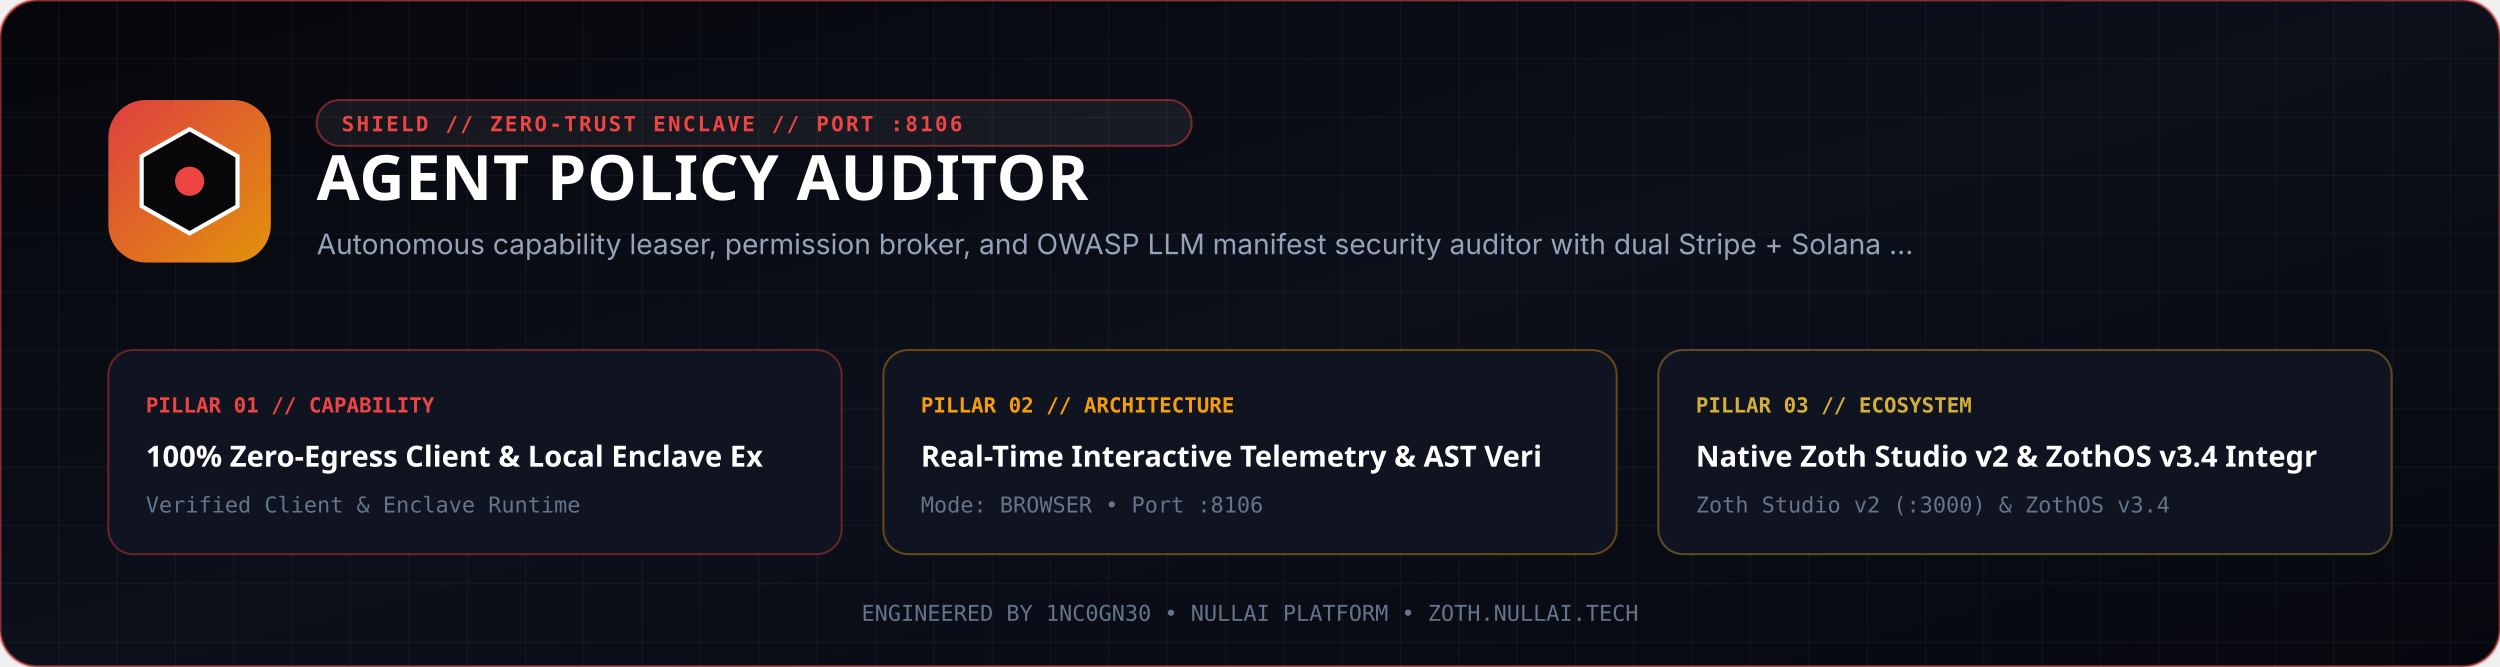
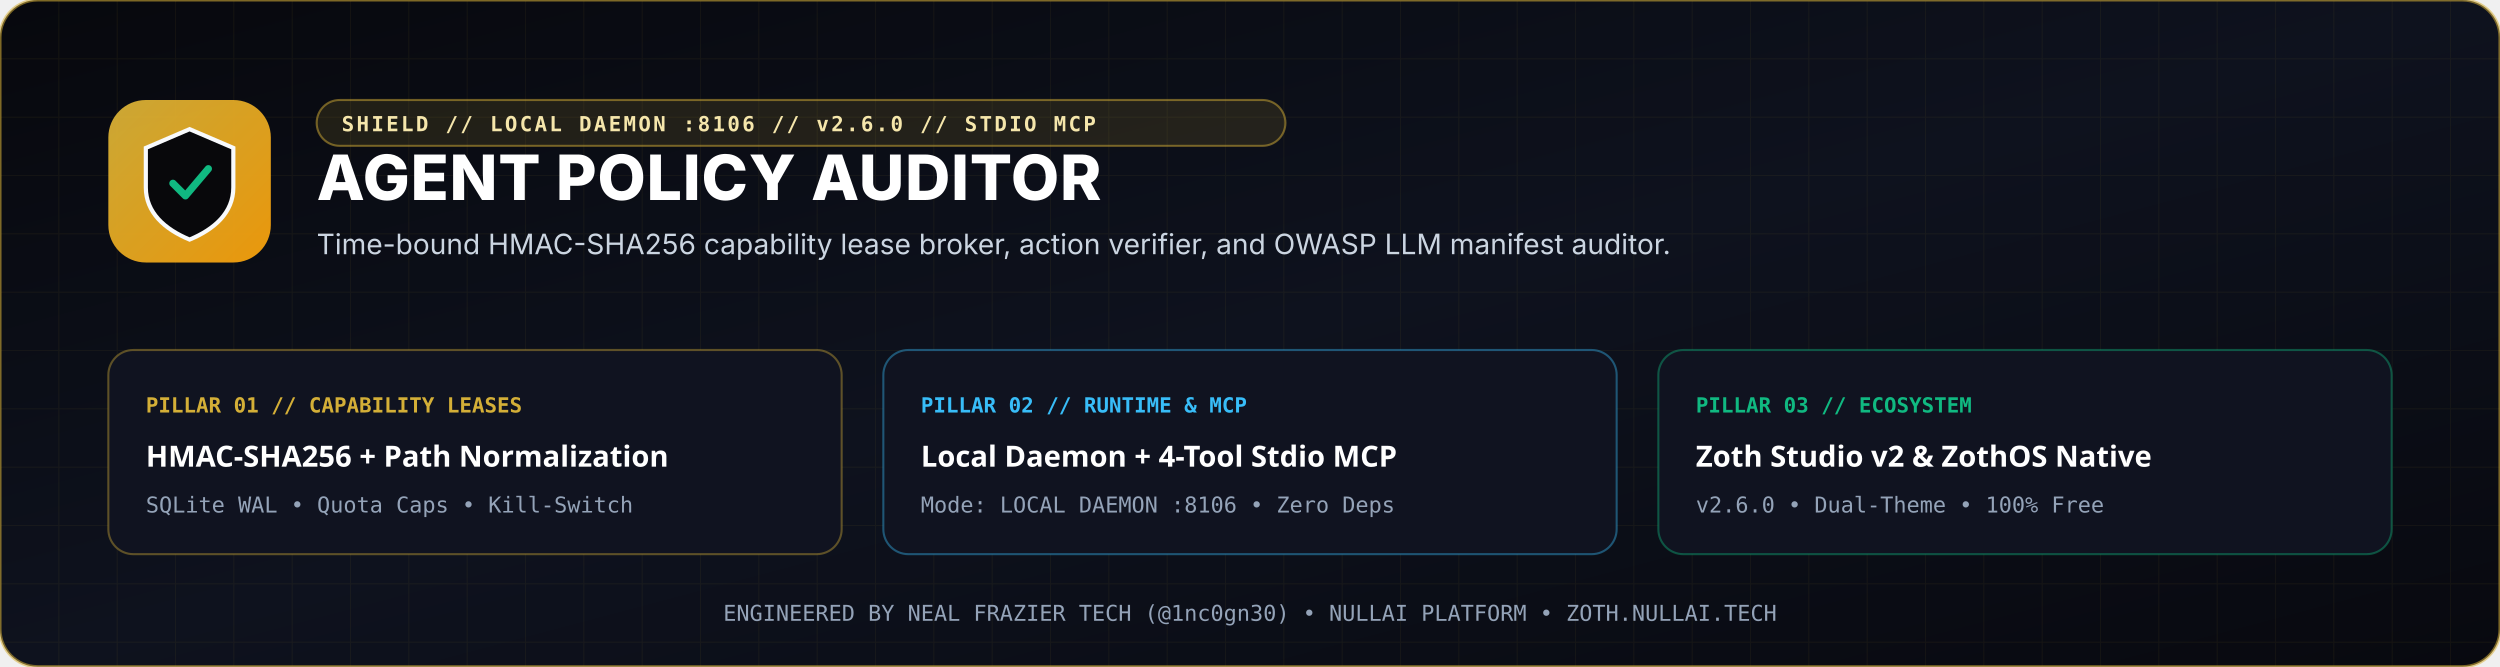
- <svg xmlns="http://www.w3.org/2000/svg" viewBox="0 0 1200 320" width="100%" height="100%">
+ <svg xmlns="http://www.w3.org/2000/svg" viewBox="0 0 1200 320" width="100%" height="100%" role="img" aria-label="Agent Policy Auditor v2.6.0 Hero Banner">
  <defs>
    <linearGradient id="bg" x1="0%" y1="0%" x2="100%" y2="100%">
-       <stop offset="0%" stop-color="#06070B" />
-       <stop offset="50%" stop-color="#0C101B" />
-       <stop offset="100%" stop-color="#07080E" />
+       <stop offset="0%" stop-color="#07080D" />
+       <stop offset="50%" stop-color="#0E121E" />
+       <stop offset="100%" stop-color="#08090F" />
    </linearGradient>
    <linearGradient id="accent" x1="0%" y1="0%" x2="100%" y2="100%">
-       <stop offset="0%" stop-color="#EF4444" />
+       <stop offset="0%" stop-color="#D4AF37" />
      <stop offset="100%" stop-color="#F59E0B" />
    </linearGradient>
    <pattern id="grid" width="28" height="28" patternUnits="userSpaceOnUse">
-       <path d="M 28 0 L 0 0 0 28" fill="none" stroke="rgba(255,255,255,0.04)" stroke-width="1" />
+       <path d="M 28 0 L 0 0 0 28" fill="none" stroke="rgba(212,175,55,0.06)" stroke-width="1" />
    </pattern>
  </defs>
-   <rect width="1200" height="320" rx="18" fill="url(#bg)" stroke="#EF4444" stroke-opacity="0.5" stroke-width="1.5" />
+   <rect width="1200" height="320" rx="18" fill="url(#bg)" stroke="#D4AF37" stroke-opacity="0.55" stroke-width="1.5" />
  <rect width="1200" height="320" rx="18" fill="url(#grid)" />
  <g transform="translate(52, 48)">
-     <rect width="78" height="78" rx="18" fill="url(#accent)" opacity="0.92" />
-     <polygon points="39,14 62,27 62,51 39,64 16,51 16,27" fill="#08080B" stroke="#FFFFFF" stroke-width="2" />
-     <circle cx="39" cy="39" r="7" fill="#EF4444" />
+     <rect width="78" height="78" rx="18" fill="url(#accent)" opacity="0.95" />
+     <path d="M39 14 L60 23 V42 C60 54 51 62 39 67 C27 62 18 54 18 42 V23 Z" fill="#08080B" stroke="#F8FAFC" stroke-width="2" />
+     <path d="M31 40 L37 46 L48 33" fill="none" stroke="#10B981" stroke-width="3.5" stroke-linecap="round" stroke-linejoin="round" />
  </g>
  <g transform="translate(152, 62)">
-     <rect x="0" y="-14" width="420" height="22" rx="11" fill="rgba(255,255,255,0.06)" stroke="#EF4444" stroke-opacity="0.45" />
-     <text x="12" y="1" fill="#EF4444" font-family="JetBrains Mono, monospace" font-size="10" font-weight="700" letter-spacing="1.1">SHIELD // ZERO-TRUST ENCLAVE // PORT :8106</text>
-     <text x="0" y="34" fill="#FFFFFF" font-family="Syne, Space Grotesk, sans-serif" font-size="30" font-weight="800" letter-spacing="0.4">AGENT POLICY AUDITOR</text>
-     <text x="0" y="60" fill="#94A3B8" font-family="Inter, sans-serif" font-size="13.5">Autonomous capability leaser, permission broker, and OWASP LLM manifest security auditor with dual Stripe + Solana ...</text>
+     <rect x="0" y="-14" width="465" height="22" rx="11" fill="rgba(212,175,55,0.12)" stroke="#D4AF37" stroke-opacity="0.5" />
+     <text x="12" y="1" fill="#F5E6AB" font-family="ui-monospace, SFMono-Regular, Menlo, monospace" font-size="10" font-weight="700" letter-spacing="1.1">SHIELD // LOCAL DAEMON :8106 // v2.6.0 // STDIO MCP</text>
+     <text x="0" y="34" fill="#FFFFFF" font-family="system-ui, -apple-system, Segoe UI, sans-serif" font-size="30" font-weight="800" letter-spacing="0.4">AGENT POLICY AUDITOR</text>
+     <text x="0" y="60" fill="#CBD5E1" font-family="system-ui, -apple-system, Segoe UI, sans-serif" font-size="13.5">Time-bound HMAC-SHA256 capability lease broker, action verifier, and OWASP LLM manifest auditor.</text>
  </g>
  <g transform="translate(52, 168)">
-     <rect x="0" y="0" width="352" height="98" rx="12" fill="#101320" stroke="#EF4444" stroke-opacity="0.38" />
-     <text x="18" y="30" fill="#EF4444" font-family="JetBrains Mono, monospace" font-size="10" font-weight="700">PILLAR 01 // CAPABILITY</text>
-     <text x="18" y="56" fill="#FFFFFF" font-family="Space Grotesk, sans-serif" font-size="14" font-weight="700">100% Zero-Egress Client &amp; Local Enclave Ex</text>
-     <text x="18" y="78" fill="#64748B" font-family="JetBrains Mono, monospace" font-size="10.5">Verified Client &amp; Enclave Runtime</text>
-     <rect x="372" y="0" width="352" height="98" rx="12" fill="#101320" stroke="#F59E0B" stroke-opacity="0.38" />
-     <text x="390" y="30" fill="#F59E0B" font-family="JetBrains Mono, monospace" font-size="10" font-weight="700">PILLAR 02 // ARCHITECTURE</text>
-     <text x="390" y="56" fill="#FFFFFF" font-family="Space Grotesk, sans-serif" font-size="14" font-weight="700">Real-Time Interactive Telemetry &amp; AST Veri</text>
-     <text x="390" y="78" fill="#64748B" font-family="JetBrains Mono, monospace" font-size="10.5">Mode: BROWSER • Port :8106</text>
-     <rect x="744" y="0" width="352" height="98" rx="12" fill="#101320" stroke="#D4AF37" stroke-opacity="0.38" />
-     <text x="762" y="30" fill="#D4AF37" font-family="JetBrains Mono, monospace" font-size="10" font-weight="700">PILLAR 03 // ECOSYSTEM</text>
-     <text x="762" y="56" fill="#FFFFFF" font-family="Space Grotesk, sans-serif" font-size="14" font-weight="700">Native Zoth Studio v2 &amp; ZothOS v3.4 Integr</text>
-     <text x="762" y="78" fill="#64748B" font-family="JetBrains Mono, monospace" font-size="10.5">Zoth Studio v2 (:3000) &amp; ZothOS v3.4</text>
+     <rect x="0" y="0" width="352" height="98" rx="12" fill="#101320" stroke="#D4AF37" stroke-opacity="0.4" />
+     <text x="18" y="30" fill="#D4AF37" font-family="ui-monospace, monospace" font-size="10" font-weight="700">PILLAR 01 // CAPABILITY LEASES</text>
+     <text x="18" y="56" fill="#FFFFFF" font-family="system-ui, sans-serif" font-size="14" font-weight="700">HMAC-SHA256 + Path Normalization</text>
+     <text x="18" y="78" fill="#94A3B8" font-family="ui-monospace, monospace" font-size="10.5">SQLite WAL • Quota Caps • Kill-Switch</text>
+     <rect x="372" y="0" width="352" height="98" rx="12" fill="#101320" stroke="#38BDF8" stroke-opacity="0.4" />
+     <text x="390" y="30" fill="#38BDF8" font-family="ui-monospace, monospace" font-size="10" font-weight="700">PILLAR 02 // RUNTIME &amp; MCP</text>
+     <text x="390" y="56" fill="#FFFFFF" font-family="system-ui, sans-serif" font-size="14" font-weight="700">Local Daemon + 4-Tool Stdio MCP</text>
+     <text x="390" y="78" fill="#94A3B8" font-family="ui-monospace, monospace" font-size="10.5">Mode: LOCAL DAEMON :8106 • Zero Deps</text>
+     <rect x="744" y="0" width="352" height="98" rx="12" fill="#101320" stroke="#10B981" stroke-opacity="0.4" />
+     <text x="762" y="30" fill="#10B981" font-family="ui-monospace, monospace" font-size="10" font-weight="700">PILLAR 03 // ECOSYSTEM</text>
+     <text x="762" y="56" fill="#FFFFFF" font-family="system-ui, sans-serif" font-size="14" font-weight="700">Zoth Studio v2 &amp; ZothOS Native</text>
+     <text x="762" y="78" fill="#94A3B8" font-family="ui-monospace, monospace" font-size="10.5">v2.6.0 • Dual-Theme • 100% Free</text>
  </g>
-   <text x="600" y="298" text-anchor="middle" fill="#64748B" font-family="JetBrains Mono, monospace" font-size="10.5">
-     ENGINEERED BY 1NC0GN30  •  NULLAI PLATFORM  •  ZOTH.NULLAI.TECH
+   <text x="600" y="298" text-anchor="middle" fill="#94A3B8" font-family="ui-monospace, monospace" font-size="10.5">
+     ENGINEERED BY NEAL FRAZIER TECH (@1nc0gn30)  •  NULLAI PLATFORM  •  ZOTH.NULLAI.TECH
  </text>
</svg>
